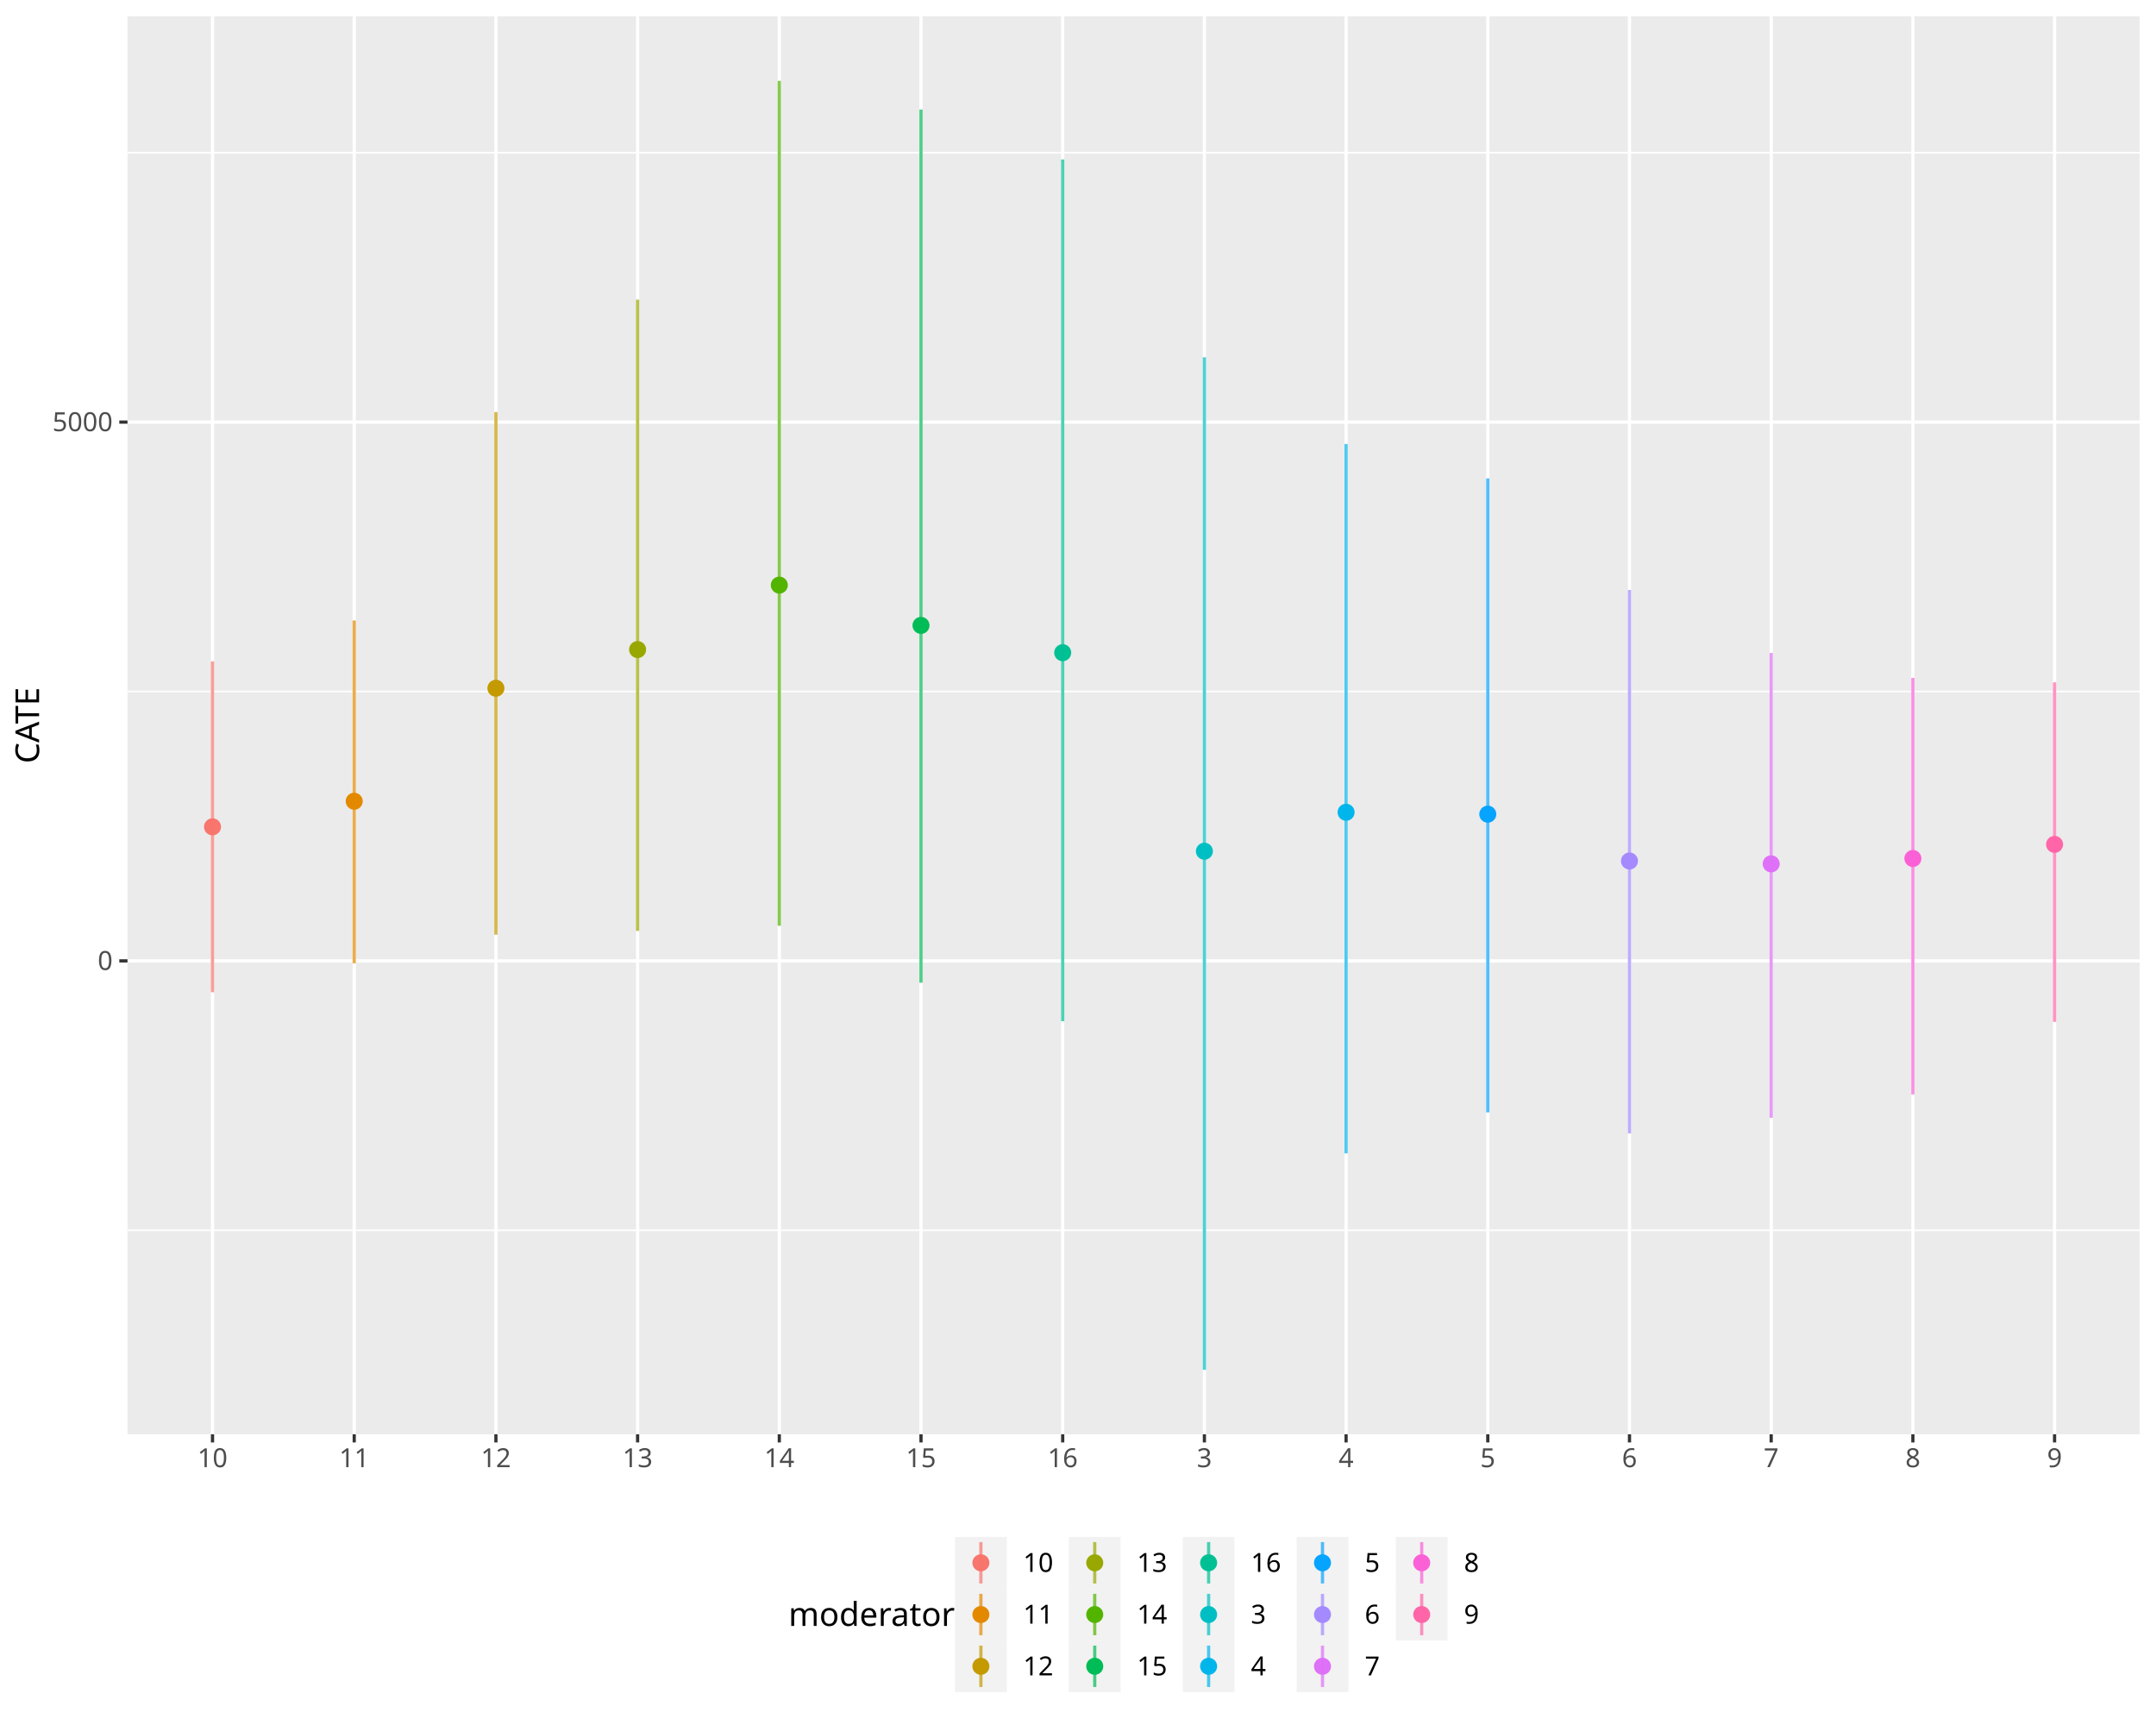
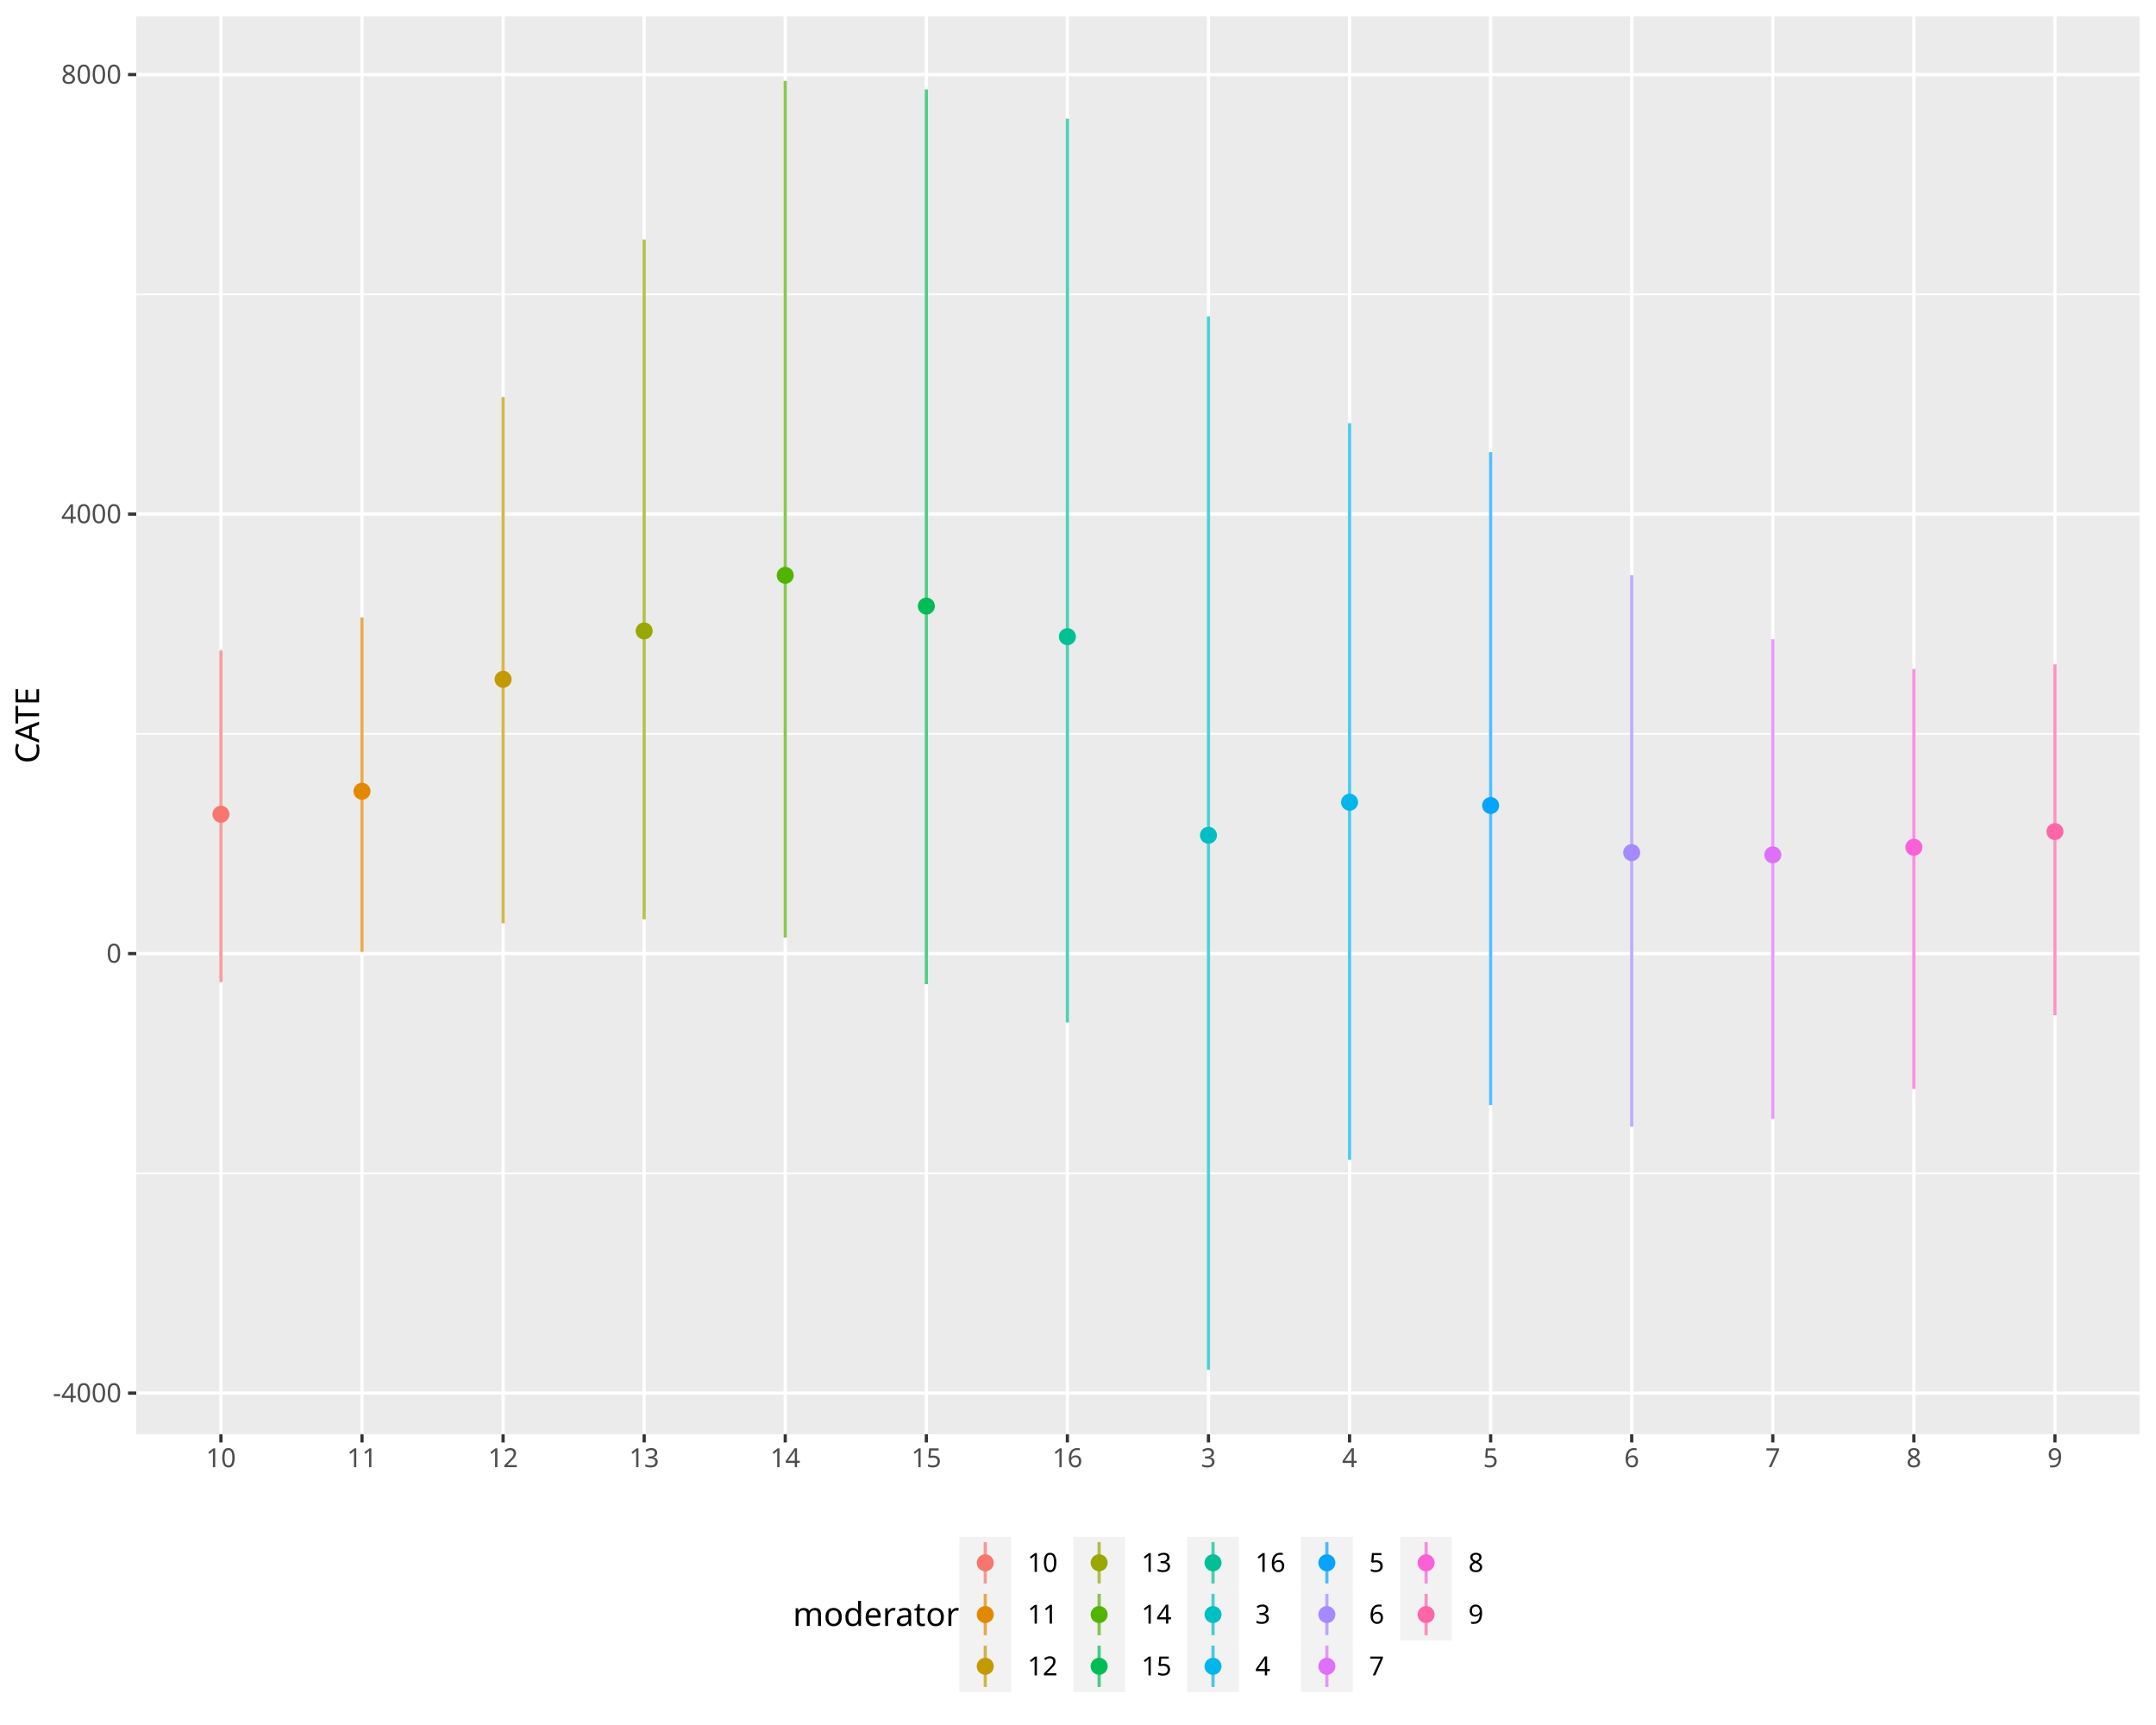
<svg xmlns="http://www.w3.org/2000/svg" class="svglite" data-engine-version="2.0" width="720.00pt" height="576.00pt" viewBox="0 0 720.00 576.00">
  <defs>
    <style type="text/css">
    .svglite line, .svglite polyline, .svglite polygon, .svglite path, .svglite rect, .svglite circle {
      fill: none;
      stroke: #000000;
      stroke-linecap: round;
      stroke-linejoin: round;
      stroke-miterlimit: 10.00;
    }
  </style>
  </defs>
  <rect width="100%" height="100%" style="stroke: none; fill: #FFFFFF;" />
  <defs>
    <clipPath id="cpMC4wMHw3MjAuMDB8MC4wMHw1NzYuMDA=">
      <rect x="0.00" y="0.00" width="720.00" height="576.00" />
    </clipPath>
  </defs>
  <g clip-path="url(#cpMC4wMHw3MjAuMDB8MC4wMHw1NzYuMDA=)">
    <rect x="0.00" y="0.00" width="720.00" height="576.00" style="stroke-width: 1.07; stroke: #FFFFFF; fill: #FFFFFF;" />
  </g>
  <defs>
-     <clipPath id="cpNDIuNTh8NzE0LjUyfDUuNDh8NDc4Ljky">
-       <rect x="42.58" y="5.48" width="671.94" height="473.45" />
+     <clipPath id="cpNDUuNTF8NzE0LjUyfDUuNDh8NDc4Ljky">
+       <rect x="45.51" y="5.48" width="669.01" height="473.45" />
    </clipPath>
  </defs>
-   <g clip-path="url(#cpNDIuNTh8NzE0LjUyfDUuNDh8NDc4Ljky)">
-     <rect x="42.58" y="5.48" width="671.94" height="473.45" style="stroke-width: 1.07; stroke: none; fill: #EBEBEB;" />
-     <polyline points="42.58,410.80 714.52,410.80 " style="stroke-width: 0.53; stroke: #FFFFFF; stroke-linecap: butt;" />
-     <polyline points="42.58,230.90 714.52,230.90 " style="stroke-width: 0.53; stroke: #FFFFFF; stroke-linecap: butt;" />
-     <polyline points="42.58,50.99 714.52,50.99 " style="stroke-width: 0.53; stroke: #FFFFFF; stroke-linecap: butt;" />
-     <polyline points="42.58,320.85 714.52,320.85 " style="stroke-width: 1.07; stroke: #FFFFFF; stroke-linecap: butt;" />
-     <polyline points="42.58,140.95 714.52,140.95 " style="stroke-width: 1.07; stroke: #FFFFFF; stroke-linecap: butt;" />
-     <polyline points="70.97,478.92 70.97,5.48 " style="stroke-width: 1.07; stroke: #FFFFFF; stroke-linecap: butt;" />
-     <polyline points="118.29,478.92 118.29,5.48 " style="stroke-width: 1.07; stroke: #FFFFFF; stroke-linecap: butt;" />
-     <polyline points="165.61,478.92 165.61,5.48 " style="stroke-width: 1.07; stroke: #FFFFFF; stroke-linecap: butt;" />
-     <polyline points="212.93,478.92 212.93,5.48 " style="stroke-width: 1.07; stroke: #FFFFFF; stroke-linecap: butt;" />
-     <polyline points="260.25,478.92 260.25,5.48 " style="stroke-width: 1.07; stroke: #FFFFFF; stroke-linecap: butt;" />
-     <polyline points="307.57,478.92 307.57,5.48 " style="stroke-width: 1.07; stroke: #FFFFFF; stroke-linecap: butt;" />
-     <polyline points="354.89,478.92 354.89,5.48 " style="stroke-width: 1.07; stroke: #FFFFFF; stroke-linecap: butt;" />
-     <polyline points="402.21,478.92 402.21,5.48 " style="stroke-width: 1.07; stroke: #FFFFFF; stroke-linecap: butt;" />
-     <polyline points="449.53,478.92 449.53,5.48 " style="stroke-width: 1.07; stroke: #FFFFFF; stroke-linecap: butt;" />
-     <polyline points="496.85,478.92 496.85,5.48 " style="stroke-width: 1.07; stroke: #FFFFFF; stroke-linecap: butt;" />
-     <polyline points="544.17,478.92 544.17,5.48 " style="stroke-width: 1.07; stroke: #FFFFFF; stroke-linecap: butt;" />
-     <polyline points="591.49,478.92 591.49,5.48 " style="stroke-width: 1.07; stroke: #FFFFFF; stroke-linecap: butt;" />
-     <polyline points="638.81,478.92 638.81,5.48 " style="stroke-width: 1.07; stroke: #FFFFFF; stroke-linecap: butt;" />
-     <polyline points="686.13,478.92 686.13,5.48 " style="stroke-width: 1.07; stroke: #FFFFFF; stroke-linecap: butt;" />
-     <circle cx="260.25" cy="195.38" r="2.49" style="stroke-width: 0.71; stroke: #53B400; fill: #53B400;" />
-     <circle cx="307.57" cy="208.83" r="2.49" style="stroke-width: 0.71; stroke: #00BC56; fill: #00BC56;" />
-     <circle cx="212.93" cy="216.90" r="2.49" style="stroke-width: 0.71; stroke: #99A800; fill: #99A800;" />
-     <circle cx="354.89" cy="217.94" r="2.49" style="stroke-width: 0.71; stroke: #00C094; fill: #00C094;" />
-     <circle cx="165.61" cy="229.81" r="2.49" style="stroke-width: 0.71; stroke: #C49A00; fill: #C49A00;" />
-     <circle cx="118.29" cy="267.54" r="2.49" style="stroke-width: 0.71; stroke: #E38900; fill: #E38900;" />
-     <circle cx="449.53" cy="271.23" r="2.49" style="stroke-width: 0.71; stroke: #00B6EB; fill: #00B6EB;" />
-     <circle cx="496.85" cy="271.86" r="2.49" style="stroke-width: 0.71; stroke: #06A4FF; fill: #06A4FF;" />
-     <circle cx="70.97" cy="276.09" r="2.49" style="stroke-width: 0.71; stroke: #F8766D; fill: #F8766D;" />
-     <circle cx="686.13" cy="281.95" r="2.49" style="stroke-width: 0.71; stroke: #FF66A8; fill: #FF66A8;" />
-     <circle cx="402.21" cy="284.23" r="2.49" style="stroke-width: 0.71; stroke: #00BFC4; fill: #00BFC4;" />
-     <circle cx="638.81" cy="286.66" r="2.49" style="stroke-width: 0.71; stroke: #FB61D7; fill: #FB61D7;" />
-     <circle cx="544.17" cy="287.50" r="2.49" style="stroke-width: 0.71; stroke: #A58AFF; fill: #A58AFF;" />
-     <circle cx="591.49" cy="288.45" r="2.49" style="stroke-width: 0.71; stroke: #DF70F8; fill: #DF70F8;" />
-     <line x1="260.25" y1="309.12" x2="260.25" y2="27.00" style="stroke-width: 1.07; stroke: #53B400; stroke-opacity: 0.70; stroke-linecap: butt;" />
-     <line x1="307.57" y1="328.12" x2="307.57" y2="36.59" style="stroke-width: 1.07; stroke: #00BC56; stroke-opacity: 0.70; stroke-linecap: butt;" />
-     <line x1="212.93" y1="310.82" x2="212.93" y2="100.06" style="stroke-width: 1.07; stroke: #99A800; stroke-opacity: 0.70; stroke-linecap: butt;" />
-     <line x1="354.89" y1="341.02" x2="354.89" y2="53.24" style="stroke-width: 1.07; stroke: #00C094; stroke-opacity: 0.70; stroke-linecap: butt;" />
-     <line x1="165.61" y1="312.09" x2="165.61" y2="137.61" style="stroke-width: 1.07; stroke: #C49A00; stroke-opacity: 0.70; stroke-linecap: butt;" />
-     <line x1="118.29" y1="321.66" x2="118.29" y2="207.18" style="stroke-width: 1.07; stroke: #E38900; stroke-opacity: 0.70; stroke-linecap: butt;" />
-     <line x1="449.53" y1="385.13" x2="449.53" y2="148.27" style="stroke-width: 1.07; stroke: #00B6EB; stroke-opacity: 0.70; stroke-linecap: butt;" />
-     <line x1="496.85" y1="371.45" x2="496.85" y2="159.74" style="stroke-width: 1.07; stroke: #06A4FF; stroke-opacity: 0.70; stroke-linecap: butt;" />
-     <line x1="70.97" y1="331.32" x2="70.97" y2="220.84" style="stroke-width: 1.07; stroke: #F8766D; stroke-opacity: 0.70; stroke-linecap: butt;" />
-     <line x1="686.13" y1="341.23" x2="686.13" y2="227.85" style="stroke-width: 1.07; stroke: #FF66A8; stroke-opacity: 0.70; stroke-linecap: butt;" />
-     <line x1="402.21" y1="457.40" x2="402.21" y2="119.30" style="stroke-width: 1.07; stroke: #00BFC4; stroke-opacity: 0.70; stroke-linecap: butt;" />
-     <line x1="638.81" y1="365.43" x2="638.81" y2="226.34" style="stroke-width: 1.07; stroke: #FB61D7; stroke-opacity: 0.70; stroke-linecap: butt;" />
-     <line x1="544.17" y1="378.47" x2="544.17" y2="197.00" style="stroke-width: 1.07; stroke: #A58AFF; stroke-opacity: 0.70; stroke-linecap: butt;" />
-     <line x1="591.49" y1="373.24" x2="591.49" y2="218.04" style="stroke-width: 1.07; stroke: #DF70F8; stroke-opacity: 0.70; stroke-linecap: butt;" />
+   <g clip-path="url(#cpNDUuNTF8NzE0LjUyfDUuNDh8NDc4Ljky)">
+     <rect x="45.51" y="5.48" width="669.01" height="473.45" style="stroke-width: 1.07; stroke: none; fill: #EBEBEB;" />
+     <polyline points="45.51,391.80 714.52,391.80 " style="stroke-width: 0.53; stroke: #FFFFFF; stroke-linecap: butt;" />
+     <polyline points="45.51,245.04 714.52,245.04 " style="stroke-width: 0.53; stroke: #FFFFFF; stroke-linecap: butt;" />
+     <polyline points="45.51,98.28 714.52,98.28 " style="stroke-width: 0.53; stroke: #FFFFFF; stroke-linecap: butt;" />
+     <polyline points="45.51,465.18 714.52,465.18 " style="stroke-width: 1.07; stroke: #FFFFFF; stroke-linecap: butt;" />
+     <polyline points="45.51,318.42 714.52,318.42 " style="stroke-width: 1.07; stroke: #FFFFFF; stroke-linecap: butt;" />
+     <polyline points="45.51,171.66 714.52,171.66 " style="stroke-width: 1.07; stroke: #FFFFFF; stroke-linecap: butt;" />
+     <polyline points="45.51,24.90 714.52,24.90 " style="stroke-width: 1.07; stroke: #FFFFFF; stroke-linecap: butt;" />
+     <polyline points="73.78,478.92 73.78,5.48 " style="stroke-width: 1.07; stroke: #FFFFFF; stroke-linecap: butt;" />
+     <polyline points="120.89,478.92 120.89,5.48 " style="stroke-width: 1.07; stroke: #FFFFFF; stroke-linecap: butt;" />
+     <polyline points="168.01,478.92 168.01,5.48 " style="stroke-width: 1.07; stroke: #FFFFFF; stroke-linecap: butt;" />
+     <polyline points="215.12,478.92 215.12,5.48 " style="stroke-width: 1.07; stroke: #FFFFFF; stroke-linecap: butt;" />
+     <polyline points="262.23,478.92 262.23,5.48 " style="stroke-width: 1.07; stroke: #FFFFFF; stroke-linecap: butt;" />
+     <polyline points="309.35,478.92 309.35,5.48 " style="stroke-width: 1.07; stroke: #FFFFFF; stroke-linecap: butt;" />
+     <polyline points="356.46,478.92 356.46,5.48 " style="stroke-width: 1.07; stroke: #FFFFFF; stroke-linecap: butt;" />
+     <polyline points="403.57,478.92 403.57,5.48 " style="stroke-width: 1.07; stroke: #FFFFFF; stroke-linecap: butt;" />
+     <polyline points="450.69,478.92 450.69,5.48 " style="stroke-width: 1.07; stroke: #FFFFFF; stroke-linecap: butt;" />
+     <polyline points="497.80,478.92 497.80,5.48 " style="stroke-width: 1.07; stroke: #FFFFFF; stroke-linecap: butt;" />
+     <polyline points="544.91,478.92 544.91,5.48 " style="stroke-width: 1.07; stroke: #FFFFFF; stroke-linecap: butt;" />
+     <polyline points="592.03,478.92 592.03,5.48 " style="stroke-width: 1.07; stroke: #FFFFFF; stroke-linecap: butt;" />
+     <polyline points="639.14,478.92 639.14,5.48 " style="stroke-width: 1.07; stroke: #FFFFFF; stroke-linecap: butt;" />
+     <polyline points="686.25,478.92 686.25,5.48 " style="stroke-width: 1.07; stroke: #FFFFFF; stroke-linecap: butt;" />
+     <circle cx="262.23" cy="192.11" r="2.49" style="stroke-width: 0.71; stroke: #53B400; fill: #53B400;" />
+     <circle cx="309.35" cy="202.38" r="2.49" style="stroke-width: 0.71; stroke: #00BC56; fill: #00BC56;" />
+     <circle cx="215.12" cy="210.68" r="2.49" style="stroke-width: 0.71; stroke: #99A800; fill: #99A800;" />
+     <circle cx="356.46" cy="212.59" r="2.49" style="stroke-width: 0.71; stroke: #00C094; fill: #00C094;" />
+     <circle cx="168.01" cy="226.83" r="2.49" style="stroke-width: 0.71; stroke: #C49A00; fill: #C49A00;" />
+     <circle cx="120.89" cy="264.22" r="2.49" style="stroke-width: 0.71; stroke: #E38900; fill: #E38900;" />
+     <circle cx="450.69" cy="267.88" r="2.49" style="stroke-width: 0.71; stroke: #00B6EB; fill: #00B6EB;" />
+     <circle cx="497.80" cy="268.97" r="2.49" style="stroke-width: 0.71; stroke: #06A4FF; fill: #06A4FF;" />
+     <circle cx="73.78" cy="271.89" r="2.49" style="stroke-width: 0.71; stroke: #F8766D; fill: #F8766D;" />
+     <circle cx="686.25" cy="277.68" r="2.49" style="stroke-width: 0.71; stroke: #FF66A8; fill: #FF66A8;" />
+     <circle cx="403.57" cy="278.91" r="2.49" style="stroke-width: 0.71; stroke: #00BFC4; fill: #00BFC4;" />
+     <circle cx="639.14" cy="282.91" r="2.49" style="stroke-width: 0.71; stroke: #FB61D7; fill: #FB61D7;" />
+     <circle cx="544.91" cy="284.70" r="2.49" style="stroke-width: 0.71; stroke: #A58AFF; fill: #A58AFF;" />
+     <circle cx="592.03" cy="285.44" r="2.49" style="stroke-width: 0.71; stroke: #DF70F8; fill: #DF70F8;" />
+     <line x1="262.23" y1="313.05" x2="262.23" y2="27.00" style="stroke-width: 1.07; stroke: #53B400; stroke-opacity: 0.70; stroke-linecap: butt;" />
+     <line x1="309.35" y1="328.62" x2="309.35" y2="29.86" style="stroke-width: 1.07; stroke: #00BC56; stroke-opacity: 0.70; stroke-linecap: butt;" />
+     <line x1="215.12" y1="306.99" x2="215.12" y2="79.97" style="stroke-width: 1.07; stroke: #99A800; stroke-opacity: 0.70; stroke-linecap: butt;" />
+     <line x1="356.46" y1="341.39" x2="356.46" y2="39.65" style="stroke-width: 1.07; stroke: #00C094; stroke-opacity: 0.70; stroke-linecap: butt;" />
+     <line x1="168.01" y1="308.30" x2="168.01" y2="132.56" style="stroke-width: 1.07; stroke: #C49A00; stroke-opacity: 0.70; stroke-linecap: butt;" />
+     <line x1="120.89" y1="317.83" x2="120.89" y2="206.15" style="stroke-width: 1.07; stroke: #E38900; stroke-opacity: 0.70; stroke-linecap: butt;" />
+     <line x1="450.69" y1="387.27" x2="450.69" y2="141.31" style="stroke-width: 1.07; stroke: #00B6EB; stroke-opacity: 0.70; stroke-linecap: butt;" />
+     <line x1="497.80" y1="368.97" x2="497.80" y2="150.97" style="stroke-width: 1.07; stroke: #06A4FF; stroke-opacity: 0.70; stroke-linecap: butt;" />
+     <line x1="73.78" y1="327.94" x2="73.78" y2="217.18" style="stroke-width: 1.07; stroke: #F8766D; stroke-opacity: 0.70; stroke-linecap: butt;" />
+     <line x1="686.25" y1="339.02" x2="686.25" y2="221.84" style="stroke-width: 1.07; stroke: #FF66A8; stroke-opacity: 0.70; stroke-linecap: butt;" />
+     <line x1="403.57" y1="457.40" x2="403.57" y2="105.66" style="stroke-width: 1.07; stroke: #00BFC4; stroke-opacity: 0.70; stroke-linecap: butt;" />
+     <line x1="639.14" y1="363.62" x2="639.14" y2="223.39" style="stroke-width: 1.07; stroke: #FB61D7; stroke-opacity: 0.70; stroke-linecap: butt;" />
+     <line x1="544.91" y1="376.25" x2="544.91" y2="192.09" style="stroke-width: 1.07; stroke: #A58AFF; stroke-opacity: 0.70; stroke-linecap: butt;" />
+     <line x1="592.03" y1="373.61" x2="592.03" y2="213.46" style="stroke-width: 1.07; stroke: #DF70F8; stroke-opacity: 0.70; stroke-linecap: butt;" />
  </g>
  <g clip-path="url(#cpMC4wMHw3MjAuMDB8MC4wMHw1NzYuMDA=)">
-     <text x="37.65" y="323.88" text-anchor="end" style="font-size: 8.80px; fill: #4D4D4D; font-family: sans;" textLength="4.89px" lengthAdjust="spacingAndGlyphs">0</text>
-     <text x="37.65" y="143.97" text-anchor="end" style="font-size: 8.80px; fill: #4D4D4D; font-family: sans;" textLength="19.58px" lengthAdjust="spacingAndGlyphs">5000</text>
-     <polyline points="39.84,320.85 42.58,320.85 " style="stroke-width: 1.07; stroke: #333333; stroke-linecap: butt;" />
-     <polyline points="39.84,140.95 42.58,140.95 " style="stroke-width: 1.07; stroke: #333333; stroke-linecap: butt;" />
-     <polyline points="70.97,481.66 70.97,478.92 " style="stroke-width: 1.07; stroke: #333333; stroke-linecap: butt;" />
-     <polyline points="118.29,481.66 118.29,478.92 " style="stroke-width: 1.07; stroke: #333333; stroke-linecap: butt;" />
-     <polyline points="165.61,481.66 165.61,478.92 " style="stroke-width: 1.07; stroke: #333333; stroke-linecap: butt;" />
-     <polyline points="212.93,481.66 212.93,478.92 " style="stroke-width: 1.07; stroke: #333333; stroke-linecap: butt;" />
-     <polyline points="260.25,481.66 260.25,478.92 " style="stroke-width: 1.07; stroke: #333333; stroke-linecap: butt;" />
-     <polyline points="307.57,481.66 307.57,478.92 " style="stroke-width: 1.07; stroke: #333333; stroke-linecap: butt;" />
-     <polyline points="354.89,481.66 354.89,478.92 " style="stroke-width: 1.07; stroke: #333333; stroke-linecap: butt;" />
-     <polyline points="402.21,481.66 402.21,478.92 " style="stroke-width: 1.07; stroke: #333333; stroke-linecap: butt;" />
-     <polyline points="449.53,481.66 449.53,478.92 " style="stroke-width: 1.07; stroke: #333333; stroke-linecap: butt;" />
-     <polyline points="496.85,481.66 496.85,478.92 " style="stroke-width: 1.07; stroke: #333333; stroke-linecap: butt;" />
-     <polyline points="544.17,481.66 544.17,478.92 " style="stroke-width: 1.07; stroke: #333333; stroke-linecap: butt;" />
-     <polyline points="591.49,481.66 591.49,478.92 " style="stroke-width: 1.07; stroke: #333333; stroke-linecap: butt;" />
-     <polyline points="638.81,481.66 638.81,478.92 " style="stroke-width: 1.07; stroke: #333333; stroke-linecap: butt;" />
-     <polyline points="686.13,481.66 686.13,478.92 " style="stroke-width: 1.07; stroke: #333333; stroke-linecap: butt;" />
-     <text x="70.97" y="489.91" text-anchor="middle" style="font-size: 8.80px; fill: #4D4D4D; font-family: sans;" textLength="9.79px" lengthAdjust="spacingAndGlyphs">10</text>
-     <text x="118.29" y="489.91" text-anchor="middle" style="font-size: 8.80px; fill: #4D4D4D; font-family: sans;" textLength="9.79px" lengthAdjust="spacingAndGlyphs">11</text>
-     <text x="165.61" y="489.91" text-anchor="middle" style="font-size: 8.80px; fill: #4D4D4D; font-family: sans;" textLength="9.79px" lengthAdjust="spacingAndGlyphs">12</text>
-     <text x="212.93" y="489.91" text-anchor="middle" style="font-size: 8.80px; fill: #4D4D4D; font-family: sans;" textLength="9.79px" lengthAdjust="spacingAndGlyphs">13</text>
-     <text x="260.25" y="489.91" text-anchor="middle" style="font-size: 8.80px; fill: #4D4D4D; font-family: sans;" textLength="9.79px" lengthAdjust="spacingAndGlyphs">14</text>
-     <text x="307.57" y="489.91" text-anchor="middle" style="font-size: 8.80px; fill: #4D4D4D; font-family: sans;" textLength="9.79px" lengthAdjust="spacingAndGlyphs">15</text>
-     <text x="354.89" y="489.91" text-anchor="middle" style="font-size: 8.80px; fill: #4D4D4D; font-family: sans;" textLength="9.79px" lengthAdjust="spacingAndGlyphs">16</text>
-     <text x="402.21" y="489.91" text-anchor="middle" style="font-size: 8.80px; fill: #4D4D4D; font-family: sans;" textLength="4.89px" lengthAdjust="spacingAndGlyphs">3</text>
-     <text x="449.53" y="489.91" text-anchor="middle" style="font-size: 8.80px; fill: #4D4D4D; font-family: sans;" textLength="4.89px" lengthAdjust="spacingAndGlyphs">4</text>
-     <text x="496.85" y="489.91" text-anchor="middle" style="font-size: 8.80px; fill: #4D4D4D; font-family: sans;" textLength="4.89px" lengthAdjust="spacingAndGlyphs">5</text>
-     <text x="544.17" y="489.91" text-anchor="middle" style="font-size: 8.80px; fill: #4D4D4D; font-family: sans;" textLength="4.89px" lengthAdjust="spacingAndGlyphs">6</text>
-     <text x="591.49" y="489.91" text-anchor="middle" style="font-size: 8.80px; fill: #4D4D4D; font-family: sans;" textLength="4.89px" lengthAdjust="spacingAndGlyphs">7</text>
-     <text x="638.81" y="489.91" text-anchor="middle" style="font-size: 8.80px; fill: #4D4D4D; font-family: sans;" textLength="4.89px" lengthAdjust="spacingAndGlyphs">8</text>
-     <text x="686.13" y="489.91" text-anchor="middle" style="font-size: 8.80px; fill: #4D4D4D; font-family: sans;" textLength="4.89px" lengthAdjust="spacingAndGlyphs">9</text>
+     <text x="40.58" y="468.21" text-anchor="end" style="font-size: 8.80px; fill: #4D4D4D; font-family: sans;" textLength="22.51px" lengthAdjust="spacingAndGlyphs">-4000</text>
+     <text x="40.58" y="321.45" text-anchor="end" style="font-size: 8.80px; fill: #4D4D4D; font-family: sans;" textLength="4.89px" lengthAdjust="spacingAndGlyphs">0</text>
+     <text x="40.58" y="174.69" text-anchor="end" style="font-size: 8.80px; fill: #4D4D4D; font-family: sans;" textLength="19.58px" lengthAdjust="spacingAndGlyphs">4000</text>
+     <text x="40.58" y="27.93" text-anchor="end" style="font-size: 8.80px; fill: #4D4D4D; font-family: sans;" textLength="19.58px" lengthAdjust="spacingAndGlyphs">8000</text>
+     <polyline points="42.77,465.18 45.51,465.18 " style="stroke-width: 1.07; stroke: #333333; stroke-linecap: butt;" />
+     <polyline points="42.77,318.42 45.51,318.42 " style="stroke-width: 1.07; stroke: #333333; stroke-linecap: butt;" />
+     <polyline points="42.77,171.66 45.51,171.66 " style="stroke-width: 1.07; stroke: #333333; stroke-linecap: butt;" />
+     <polyline points="42.77,24.90 45.51,24.90 " style="stroke-width: 1.07; stroke: #333333; stroke-linecap: butt;" />
+     <polyline points="73.78,481.66 73.78,478.92 " style="stroke-width: 1.07; stroke: #333333; stroke-linecap: butt;" />
+     <polyline points="120.89,481.66 120.89,478.92 " style="stroke-width: 1.07; stroke: #333333; stroke-linecap: butt;" />
+     <polyline points="168.01,481.66 168.01,478.92 " style="stroke-width: 1.07; stroke: #333333; stroke-linecap: butt;" />
+     <polyline points="215.12,481.66 215.12,478.92 " style="stroke-width: 1.07; stroke: #333333; stroke-linecap: butt;" />
+     <polyline points="262.23,481.66 262.23,478.92 " style="stroke-width: 1.07; stroke: #333333; stroke-linecap: butt;" />
+     <polyline points="309.35,481.66 309.35,478.92 " style="stroke-width: 1.07; stroke: #333333; stroke-linecap: butt;" />
+     <polyline points="356.46,481.66 356.46,478.92 " style="stroke-width: 1.07; stroke: #333333; stroke-linecap: butt;" />
+     <polyline points="403.57,481.66 403.57,478.92 " style="stroke-width: 1.07; stroke: #333333; stroke-linecap: butt;" />
+     <polyline points="450.69,481.66 450.69,478.92 " style="stroke-width: 1.07; stroke: #333333; stroke-linecap: butt;" />
+     <polyline points="497.80,481.66 497.80,478.92 " style="stroke-width: 1.07; stroke: #333333; stroke-linecap: butt;" />
+     <polyline points="544.91,481.66 544.91,478.92 " style="stroke-width: 1.07; stroke: #333333; stroke-linecap: butt;" />
+     <polyline points="592.03,481.66 592.03,478.92 " style="stroke-width: 1.07; stroke: #333333; stroke-linecap: butt;" />
+     <polyline points="639.14,481.66 639.14,478.92 " style="stroke-width: 1.07; stroke: #333333; stroke-linecap: butt;" />
+     <polyline points="686.25,481.66 686.25,478.92 " style="stroke-width: 1.07; stroke: #333333; stroke-linecap: butt;" />
+     <text x="73.78" y="489.91" text-anchor="middle" style="font-size: 8.80px; fill: #4D4D4D; font-family: sans;" textLength="9.79px" lengthAdjust="spacingAndGlyphs">10</text>
+     <text x="120.89" y="489.91" text-anchor="middle" style="font-size: 8.80px; fill: #4D4D4D; font-family: sans;" textLength="9.79px" lengthAdjust="spacingAndGlyphs">11</text>
+     <text x="168.01" y="489.91" text-anchor="middle" style="font-size: 8.80px; fill: #4D4D4D; font-family: sans;" textLength="9.79px" lengthAdjust="spacingAndGlyphs">12</text>
+     <text x="215.12" y="489.91" text-anchor="middle" style="font-size: 8.80px; fill: #4D4D4D; font-family: sans;" textLength="9.79px" lengthAdjust="spacingAndGlyphs">13</text>
+     <text x="262.23" y="489.91" text-anchor="middle" style="font-size: 8.80px; fill: #4D4D4D; font-family: sans;" textLength="9.79px" lengthAdjust="spacingAndGlyphs">14</text>
+     <text x="309.35" y="489.91" text-anchor="middle" style="font-size: 8.80px; fill: #4D4D4D; font-family: sans;" textLength="9.79px" lengthAdjust="spacingAndGlyphs">15</text>
+     <text x="356.46" y="489.91" text-anchor="middle" style="font-size: 8.80px; fill: #4D4D4D; font-family: sans;" textLength="9.79px" lengthAdjust="spacingAndGlyphs">16</text>
+     <text x="403.57" y="489.91" text-anchor="middle" style="font-size: 8.80px; fill: #4D4D4D; font-family: sans;" textLength="4.89px" lengthAdjust="spacingAndGlyphs">3</text>
+     <text x="450.69" y="489.91" text-anchor="middle" style="font-size: 8.80px; fill: #4D4D4D; font-family: sans;" textLength="4.89px" lengthAdjust="spacingAndGlyphs">4</text>
+     <text x="497.80" y="489.91" text-anchor="middle" style="font-size: 8.80px; fill: #4D4D4D; font-family: sans;" textLength="4.89px" lengthAdjust="spacingAndGlyphs">5</text>
+     <text x="544.91" y="489.91" text-anchor="middle" style="font-size: 8.80px; fill: #4D4D4D; font-family: sans;" textLength="4.89px" lengthAdjust="spacingAndGlyphs">6</text>
+     <text x="592.03" y="489.91" text-anchor="middle" style="font-size: 8.80px; fill: #4D4D4D; font-family: sans;" textLength="4.89px" lengthAdjust="spacingAndGlyphs">7</text>
+     <text x="639.14" y="489.91" text-anchor="middle" style="font-size: 8.80px; fill: #4D4D4D; font-family: sans;" textLength="4.89px" lengthAdjust="spacingAndGlyphs">8</text>
+     <text x="686.25" y="489.91" text-anchor="middle" style="font-size: 8.80px; fill: #4D4D4D; font-family: sans;" textLength="4.89px" lengthAdjust="spacingAndGlyphs">9</text>
    <text transform="translate(13.05,242.20) rotate(-90)" text-anchor="middle" style="font-size: 11.00px; font-family: sans;" textLength="29.34px" lengthAdjust="spacingAndGlyphs">CATE</text>
-     <rect x="257.83" y="507.72" width="241.45" height="62.80" style="stroke-width: 1.07; stroke: none; fill: #FFFFFF;" />
-     <text x="263.31" y="542.91" style="font-size: 11.00px; font-family: sans;" textLength="50.14px" lengthAdjust="spacingAndGlyphs">moderator</text>
-     <rect x="318.93" y="513.20" width="17.28" height="17.28" style="stroke-width: 1.07; stroke: none; fill: #F2F2F2;" />
-     <circle cx="327.57" cy="521.84" r="2.49" style="stroke-width: 0.71; stroke: #F8766D; fill: #F8766D;" />
-     <line x1="327.57" y1="528.75" x2="327.57" y2="514.93" style="stroke-width: 1.07; stroke: #F8766D; stroke-opacity: 0.70; stroke-linecap: butt;" />
-     <rect x="318.93" y="530.48" width="17.28" height="17.28" style="stroke-width: 1.07; stroke: none; fill: #F2F2F2;" />
-     <circle cx="327.57" cy="539.12" r="2.49" style="stroke-width: 0.71; stroke: #E38900; fill: #E38900;" />
-     <line x1="327.57" y1="546.03" x2="327.57" y2="532.21" style="stroke-width: 1.07; stroke: #E38900; stroke-opacity: 0.70; stroke-linecap: butt;" />
-     <rect x="318.93" y="547.76" width="17.28" height="17.28" style="stroke-width: 1.07; stroke: none; fill: #F2F2F2;" />
-     <circle cx="327.57" cy="556.40" r="2.49" style="stroke-width: 0.71; stroke: #C49A00; fill: #C49A00;" />
-     <line x1="327.57" y1="563.31" x2="327.57" y2="549.49" style="stroke-width: 1.07; stroke: #C49A00; stroke-opacity: 0.70; stroke-linecap: butt;" />
-     <rect x="356.95" y="513.20" width="17.28" height="17.28" style="stroke-width: 1.07; stroke: none; fill: #F2F2F2;" />
-     <circle cx="365.59" cy="521.84" r="2.49" style="stroke-width: 0.71; stroke: #99A800; fill: #99A800;" />
-     <line x1="365.59" y1="528.75" x2="365.59" y2="514.93" style="stroke-width: 1.07; stroke: #99A800; stroke-opacity: 0.70; stroke-linecap: butt;" />
-     <rect x="356.95" y="530.48" width="17.28" height="17.28" style="stroke-width: 1.07; stroke: none; fill: #F2F2F2;" />
-     <circle cx="365.59" cy="539.12" r="2.49" style="stroke-width: 0.71; stroke: #53B400; fill: #53B400;" />
-     <line x1="365.59" y1="546.03" x2="365.59" y2="532.21" style="stroke-width: 1.07; stroke: #53B400; stroke-opacity: 0.70; stroke-linecap: butt;" />
-     <rect x="356.95" y="547.76" width="17.28" height="17.28" style="stroke-width: 1.07; stroke: none; fill: #F2F2F2;" />
-     <circle cx="365.59" cy="556.40" r="2.49" style="stroke-width: 0.71; stroke: #00BC56; fill: #00BC56;" />
-     <line x1="365.59" y1="563.31" x2="365.59" y2="549.49" style="stroke-width: 1.07; stroke: #00BC56; stroke-opacity: 0.70; stroke-linecap: butt;" />
-     <rect x="394.98" y="513.20" width="17.28" height="17.28" style="stroke-width: 1.07; stroke: none; fill: #F2F2F2;" />
-     <circle cx="403.62" cy="521.84" r="2.49" style="stroke-width: 0.71; stroke: #00C094; fill: #00C094;" />
-     <line x1="403.62" y1="528.75" x2="403.62" y2="514.93" style="stroke-width: 1.07; stroke: #00C094; stroke-opacity: 0.70; stroke-linecap: butt;" />
-     <rect x="394.98" y="530.48" width="17.28" height="17.28" style="stroke-width: 1.07; stroke: none; fill: #F2F2F2;" />
-     <circle cx="403.62" cy="539.12" r="2.49" style="stroke-width: 0.71; stroke: #00BFC4; fill: #00BFC4;" />
-     <line x1="403.62" y1="546.03" x2="403.62" y2="532.21" style="stroke-width: 1.07; stroke: #00BFC4; stroke-opacity: 0.70; stroke-linecap: butt;" />
-     <rect x="394.98" y="547.76" width="17.28" height="17.28" style="stroke-width: 1.07; stroke: none; fill: #F2F2F2;" />
-     <circle cx="403.62" cy="556.40" r="2.49" style="stroke-width: 0.71; stroke: #00B6EB; fill: #00B6EB;" />
-     <line x1="403.62" y1="563.31" x2="403.62" y2="549.49" style="stroke-width: 1.07; stroke: #00B6EB; stroke-opacity: 0.70; stroke-linecap: butt;" />
-     <rect x="433.01" y="513.20" width="17.28" height="17.28" style="stroke-width: 1.07; stroke: none; fill: #F2F2F2;" />
-     <circle cx="441.65" cy="521.84" r="2.49" style="stroke-width: 0.71; stroke: #06A4FF; fill: #06A4FF;" />
-     <line x1="441.65" y1="528.75" x2="441.65" y2="514.93" style="stroke-width: 1.07; stroke: #06A4FF; stroke-opacity: 0.70; stroke-linecap: butt;" />
-     <rect x="433.01" y="530.48" width="17.28" height="17.28" style="stroke-width: 1.07; stroke: none; fill: #F2F2F2;" />
-     <circle cx="441.65" cy="539.12" r="2.49" style="stroke-width: 0.71; stroke: #A58AFF; fill: #A58AFF;" />
-     <line x1="441.65" y1="546.03" x2="441.65" y2="532.21" style="stroke-width: 1.07; stroke: #A58AFF; stroke-opacity: 0.70; stroke-linecap: butt;" />
-     <rect x="433.01" y="547.76" width="17.28" height="17.28" style="stroke-width: 1.07; stroke: none; fill: #F2F2F2;" />
-     <circle cx="441.65" cy="556.40" r="2.49" style="stroke-width: 0.71; stroke: #DF70F8; fill: #DF70F8;" />
-     <line x1="441.65" y1="563.31" x2="441.65" y2="549.49" style="stroke-width: 1.07; stroke: #DF70F8; stroke-opacity: 0.70; stroke-linecap: butt;" />
-     <rect x="466.14" y="513.20" width="17.28" height="17.28" style="stroke-width: 1.07; stroke: none; fill: #F2F2F2;" />
-     <circle cx="474.78" cy="521.84" r="2.49" style="stroke-width: 0.71; stroke: #FB61D7; fill: #FB61D7;" />
-     <line x1="474.78" y1="528.75" x2="474.78" y2="514.93" style="stroke-width: 1.07; stroke: #FB61D7; stroke-opacity: 0.70; stroke-linecap: butt;" />
-     <rect x="466.14" y="530.48" width="17.28" height="17.28" style="stroke-width: 1.07; stroke: none; fill: #F2F2F2;" />
-     <circle cx="474.78" cy="539.12" r="2.49" style="stroke-width: 0.71; stroke: #FF66A8; fill: #FF66A8;" />
-     <line x1="474.78" y1="546.03" x2="474.78" y2="532.21" style="stroke-width: 1.07; stroke: #FF66A8; stroke-opacity: 0.70; stroke-linecap: butt;" />
-     <text x="341.69" y="524.87" style="font-size: 8.80px; font-family: sans;" textLength="9.79px" lengthAdjust="spacingAndGlyphs">10</text>
-     <text x="341.69" y="542.15" style="font-size: 8.80px; font-family: sans;" textLength="9.79px" lengthAdjust="spacingAndGlyphs">11</text>
-     <text x="341.69" y="559.43" style="font-size: 8.80px; font-family: sans;" textLength="9.79px" lengthAdjust="spacingAndGlyphs">12</text>
-     <text x="379.71" y="524.87" style="font-size: 8.80px; font-family: sans;" textLength="9.79px" lengthAdjust="spacingAndGlyphs">13</text>
-     <text x="379.71" y="542.15" style="font-size: 8.80px; font-family: sans;" textLength="9.79px" lengthAdjust="spacingAndGlyphs">14</text>
-     <text x="379.71" y="559.43" style="font-size: 8.80px; font-family: sans;" textLength="9.79px" lengthAdjust="spacingAndGlyphs">15</text>
-     <text x="417.74" y="524.87" style="font-size: 8.80px; font-family: sans;" textLength="9.79px" lengthAdjust="spacingAndGlyphs">16</text>
-     <text x="417.74" y="542.15" style="font-size: 8.80px; font-family: sans;" textLength="4.89px" lengthAdjust="spacingAndGlyphs">3</text>
-     <text x="417.74" y="559.43" style="font-size: 8.80px; font-family: sans;" textLength="4.89px" lengthAdjust="spacingAndGlyphs">4</text>
-     <text x="455.77" y="524.87" style="font-size: 8.80px; font-family: sans;" textLength="4.89px" lengthAdjust="spacingAndGlyphs">5</text>
-     <text x="455.77" y="542.15" style="font-size: 8.80px; font-family: sans;" textLength="4.89px" lengthAdjust="spacingAndGlyphs">6</text>
-     <text x="455.77" y="559.43" style="font-size: 8.80px; font-family: sans;" textLength="4.89px" lengthAdjust="spacingAndGlyphs">7</text>
-     <text x="488.90" y="524.87" style="font-size: 8.80px; font-family: sans;" textLength="4.89px" lengthAdjust="spacingAndGlyphs">8</text>
-     <text x="488.90" y="542.15" style="font-size: 8.80px; font-family: sans;" textLength="4.89px" lengthAdjust="spacingAndGlyphs">9</text>
+     <rect x="259.29" y="507.72" width="241.45" height="62.80" style="stroke-width: 1.07; stroke: none; fill: #FFFFFF;" />
+     <text x="264.77" y="542.91" style="font-size: 11.00px; font-family: sans;" textLength="50.14px" lengthAdjust="spacingAndGlyphs">moderator</text>
+     <rect x="320.39" y="513.20" width="17.28" height="17.28" style="stroke-width: 1.07; stroke: none; fill: #F2F2F2;" />
+     <circle cx="329.03" cy="521.84" r="2.49" style="stroke-width: 0.71; stroke: #F8766D; fill: #F8766D;" />
+     <line x1="329.03" y1="528.75" x2="329.03" y2="514.93" style="stroke-width: 1.07; stroke: #F8766D; stroke-opacity: 0.70; stroke-linecap: butt;" />
+     <rect x="320.39" y="530.48" width="17.28" height="17.28" style="stroke-width: 1.07; stroke: none; fill: #F2F2F2;" />
+     <circle cx="329.03" cy="539.12" r="2.49" style="stroke-width: 0.71; stroke: #E38900; fill: #E38900;" />
+     <line x1="329.03" y1="546.03" x2="329.03" y2="532.21" style="stroke-width: 1.07; stroke: #E38900; stroke-opacity: 0.70; stroke-linecap: butt;" />
+     <rect x="320.39" y="547.76" width="17.28" height="17.28" style="stroke-width: 1.07; stroke: none; fill: #F2F2F2;" />
+     <circle cx="329.03" cy="556.40" r="2.49" style="stroke-width: 0.71; stroke: #C49A00; fill: #C49A00;" />
+     <line x1="329.03" y1="563.31" x2="329.03" y2="549.49" style="stroke-width: 1.07; stroke: #C49A00; stroke-opacity: 0.70; stroke-linecap: butt;" />
+     <rect x="358.42" y="513.20" width="17.28" height="17.28" style="stroke-width: 1.07; stroke: none; fill: #F2F2F2;" />
+     <circle cx="367.06" cy="521.84" r="2.49" style="stroke-width: 0.71; stroke: #99A800; fill: #99A800;" />
+     <line x1="367.06" y1="528.75" x2="367.06" y2="514.93" style="stroke-width: 1.07; stroke: #99A800; stroke-opacity: 0.70; stroke-linecap: butt;" />
+     <rect x="358.42" y="530.48" width="17.28" height="17.28" style="stroke-width: 1.07; stroke: none; fill: #F2F2F2;" />
+     <circle cx="367.06" cy="539.12" r="2.49" style="stroke-width: 0.71; stroke: #53B400; fill: #53B400;" />
+     <line x1="367.06" y1="546.03" x2="367.06" y2="532.21" style="stroke-width: 1.07; stroke: #53B400; stroke-opacity: 0.70; stroke-linecap: butt;" />
+     <rect x="358.42" y="547.76" width="17.28" height="17.28" style="stroke-width: 1.07; stroke: none; fill: #F2F2F2;" />
+     <circle cx="367.06" cy="556.40" r="2.49" style="stroke-width: 0.71; stroke: #00BC56; fill: #00BC56;" />
+     <line x1="367.06" y1="563.31" x2="367.06" y2="549.49" style="stroke-width: 1.07; stroke: #00BC56; stroke-opacity: 0.70; stroke-linecap: butt;" />
+     <rect x="396.45" y="513.20" width="17.28" height="17.28" style="stroke-width: 1.07; stroke: none; fill: #F2F2F2;" />
+     <circle cx="405.09" cy="521.84" r="2.49" style="stroke-width: 0.71; stroke: #00C094; fill: #00C094;" />
+     <line x1="405.09" y1="528.75" x2="405.09" y2="514.93" style="stroke-width: 1.07; stroke: #00C094; stroke-opacity: 0.70; stroke-linecap: butt;" />
+     <rect x="396.45" y="530.48" width="17.28" height="17.28" style="stroke-width: 1.07; stroke: none; fill: #F2F2F2;" />
+     <circle cx="405.09" cy="539.12" r="2.49" style="stroke-width: 0.71; stroke: #00BFC4; fill: #00BFC4;" />
+     <line x1="405.09" y1="546.03" x2="405.09" y2="532.21" style="stroke-width: 1.07; stroke: #00BFC4; stroke-opacity: 0.70; stroke-linecap: butt;" />
+     <rect x="396.45" y="547.76" width="17.28" height="17.28" style="stroke-width: 1.07; stroke: none; fill: #F2F2F2;" />
+     <circle cx="405.09" cy="556.40" r="2.49" style="stroke-width: 0.71; stroke: #00B6EB; fill: #00B6EB;" />
+     <line x1="405.09" y1="563.31" x2="405.09" y2="549.49" style="stroke-width: 1.07; stroke: #00B6EB; stroke-opacity: 0.70; stroke-linecap: butt;" />
+     <rect x="434.47" y="513.20" width="17.28" height="17.28" style="stroke-width: 1.07; stroke: none; fill: #F2F2F2;" />
+     <circle cx="443.11" cy="521.84" r="2.49" style="stroke-width: 0.71; stroke: #06A4FF; fill: #06A4FF;" />
+     <line x1="443.11" y1="528.75" x2="443.11" y2="514.93" style="stroke-width: 1.07; stroke: #06A4FF; stroke-opacity: 0.70; stroke-linecap: butt;" />
+     <rect x="434.47" y="530.48" width="17.28" height="17.28" style="stroke-width: 1.07; stroke: none; fill: #F2F2F2;" />
+     <circle cx="443.11" cy="539.12" r="2.49" style="stroke-width: 0.71; stroke: #A58AFF; fill: #A58AFF;" />
+     <line x1="443.11" y1="546.03" x2="443.11" y2="532.21" style="stroke-width: 1.07; stroke: #A58AFF; stroke-opacity: 0.70; stroke-linecap: butt;" />
+     <rect x="434.47" y="547.76" width="17.28" height="17.28" style="stroke-width: 1.07; stroke: none; fill: #F2F2F2;" />
+     <circle cx="443.11" cy="556.40" r="2.49" style="stroke-width: 0.71; stroke: #DF70F8; fill: #DF70F8;" />
+     <line x1="443.11" y1="563.31" x2="443.11" y2="549.49" style="stroke-width: 1.07; stroke: #DF70F8; stroke-opacity: 0.70; stroke-linecap: butt;" />
+     <rect x="467.61" y="513.20" width="17.28" height="17.28" style="stroke-width: 1.07; stroke: none; fill: #F2F2F2;" />
+     <circle cx="476.25" cy="521.84" r="2.49" style="stroke-width: 0.71; stroke: #FB61D7; fill: #FB61D7;" />
+     <line x1="476.25" y1="528.75" x2="476.25" y2="514.93" style="stroke-width: 1.07; stroke: #FB61D7; stroke-opacity: 0.70; stroke-linecap: butt;" />
+     <rect x="467.61" y="530.48" width="17.28" height="17.28" style="stroke-width: 1.07; stroke: none; fill: #F2F2F2;" />
+     <circle cx="476.25" cy="539.12" r="2.49" style="stroke-width: 0.71; stroke: #FF66A8; fill: #FF66A8;" />
+     <line x1="476.25" y1="546.03" x2="476.25" y2="532.21" style="stroke-width: 1.07; stroke: #FF66A8; stroke-opacity: 0.70; stroke-linecap: butt;" />
+     <text x="343.15" y="524.87" style="font-size: 8.80px; font-family: sans;" textLength="9.79px" lengthAdjust="spacingAndGlyphs">10</text>
+     <text x="343.15" y="542.15" style="font-size: 8.80px; font-family: sans;" textLength="9.79px" lengthAdjust="spacingAndGlyphs">11</text>
+     <text x="343.15" y="559.43" style="font-size: 8.80px; font-family: sans;" textLength="9.79px" lengthAdjust="spacingAndGlyphs">12</text>
+     <text x="381.18" y="524.87" style="font-size: 8.80px; font-family: sans;" textLength="9.79px" lengthAdjust="spacingAndGlyphs">13</text>
+     <text x="381.18" y="542.15" style="font-size: 8.80px; font-family: sans;" textLength="9.79px" lengthAdjust="spacingAndGlyphs">14</text>
+     <text x="381.18" y="559.43" style="font-size: 8.80px; font-family: sans;" textLength="9.79px" lengthAdjust="spacingAndGlyphs">15</text>
+     <text x="419.21" y="524.87" style="font-size: 8.80px; font-family: sans;" textLength="9.79px" lengthAdjust="spacingAndGlyphs">16</text>
+     <text x="419.21" y="542.15" style="font-size: 8.80px; font-family: sans;" textLength="4.89px" lengthAdjust="spacingAndGlyphs">3</text>
+     <text x="419.21" y="559.43" style="font-size: 8.80px; font-family: sans;" textLength="4.89px" lengthAdjust="spacingAndGlyphs">4</text>
+     <text x="457.23" y="524.87" style="font-size: 8.80px; font-family: sans;" textLength="4.89px" lengthAdjust="spacingAndGlyphs">5</text>
+     <text x="457.23" y="542.15" style="font-size: 8.80px; font-family: sans;" textLength="4.89px" lengthAdjust="spacingAndGlyphs">6</text>
+     <text x="457.23" y="559.43" style="font-size: 8.80px; font-family: sans;" textLength="4.89px" lengthAdjust="spacingAndGlyphs">7</text>
+     <text x="490.37" y="524.87" style="font-size: 8.80px; font-family: sans;" textLength="4.89px" lengthAdjust="spacingAndGlyphs">8</text>
+     <text x="490.37" y="542.15" style="font-size: 8.80px; font-family: sans;" textLength="4.89px" lengthAdjust="spacingAndGlyphs">9</text>
  </g>
</svg>
